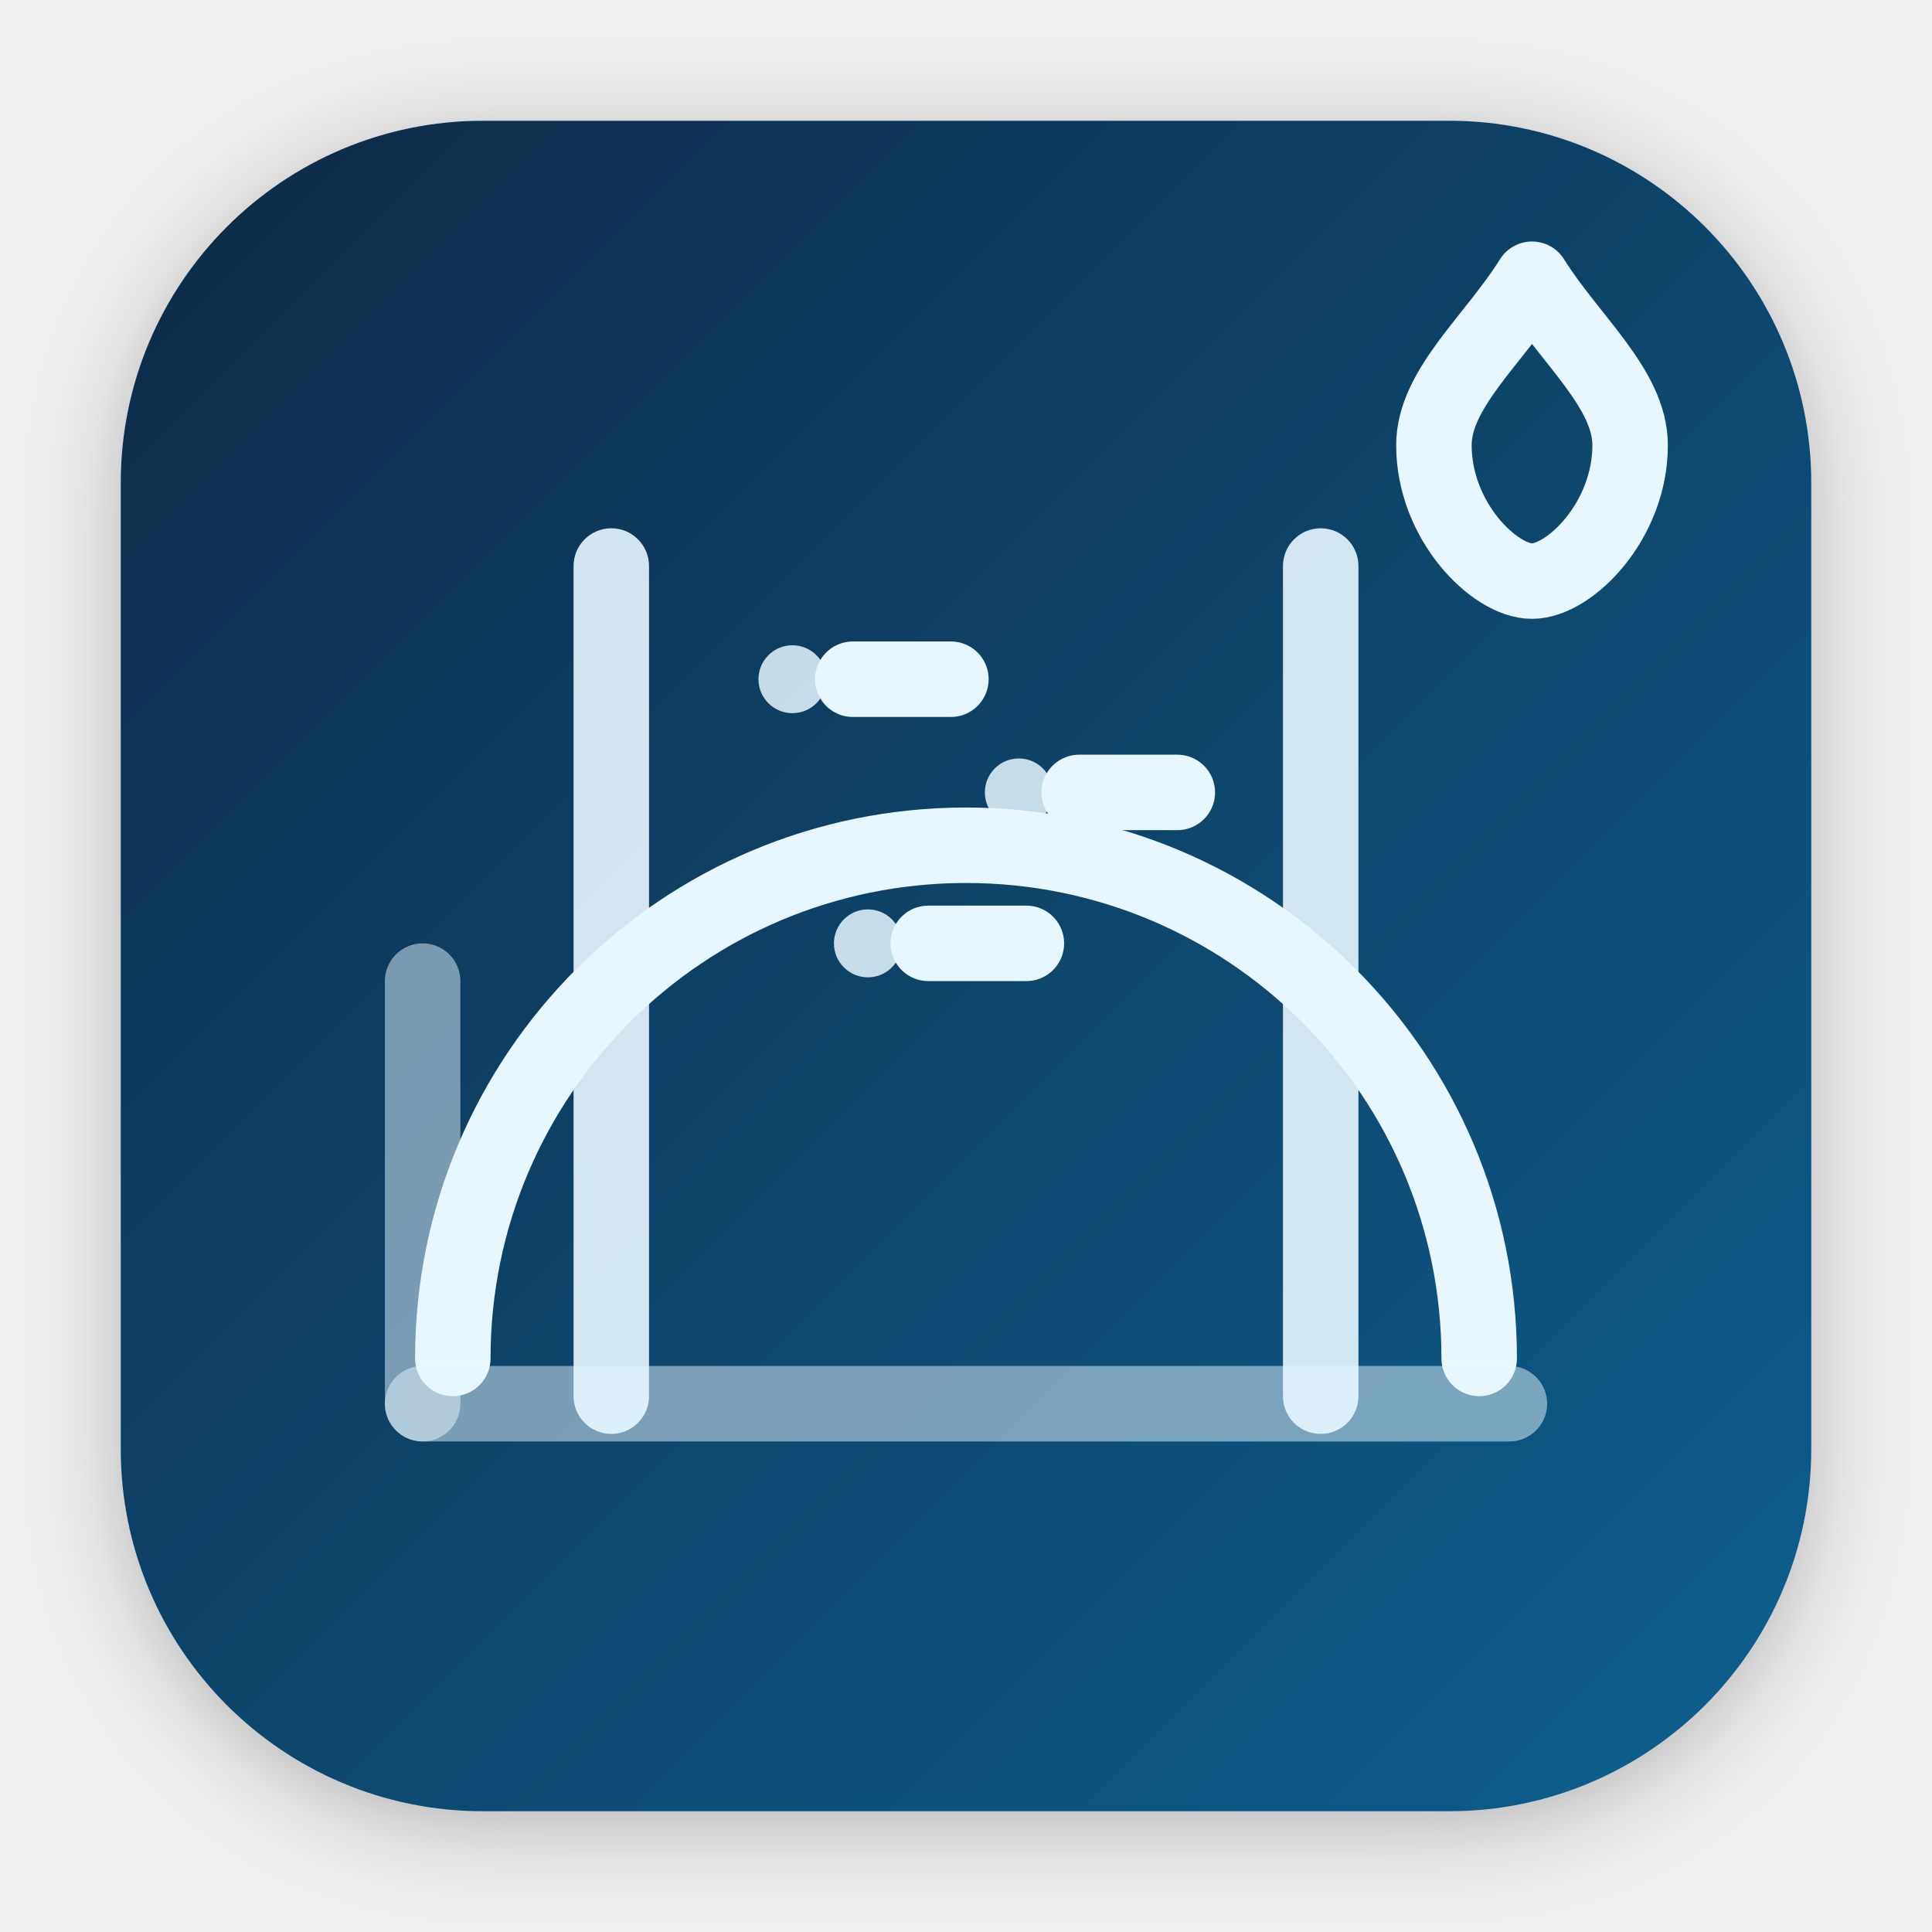
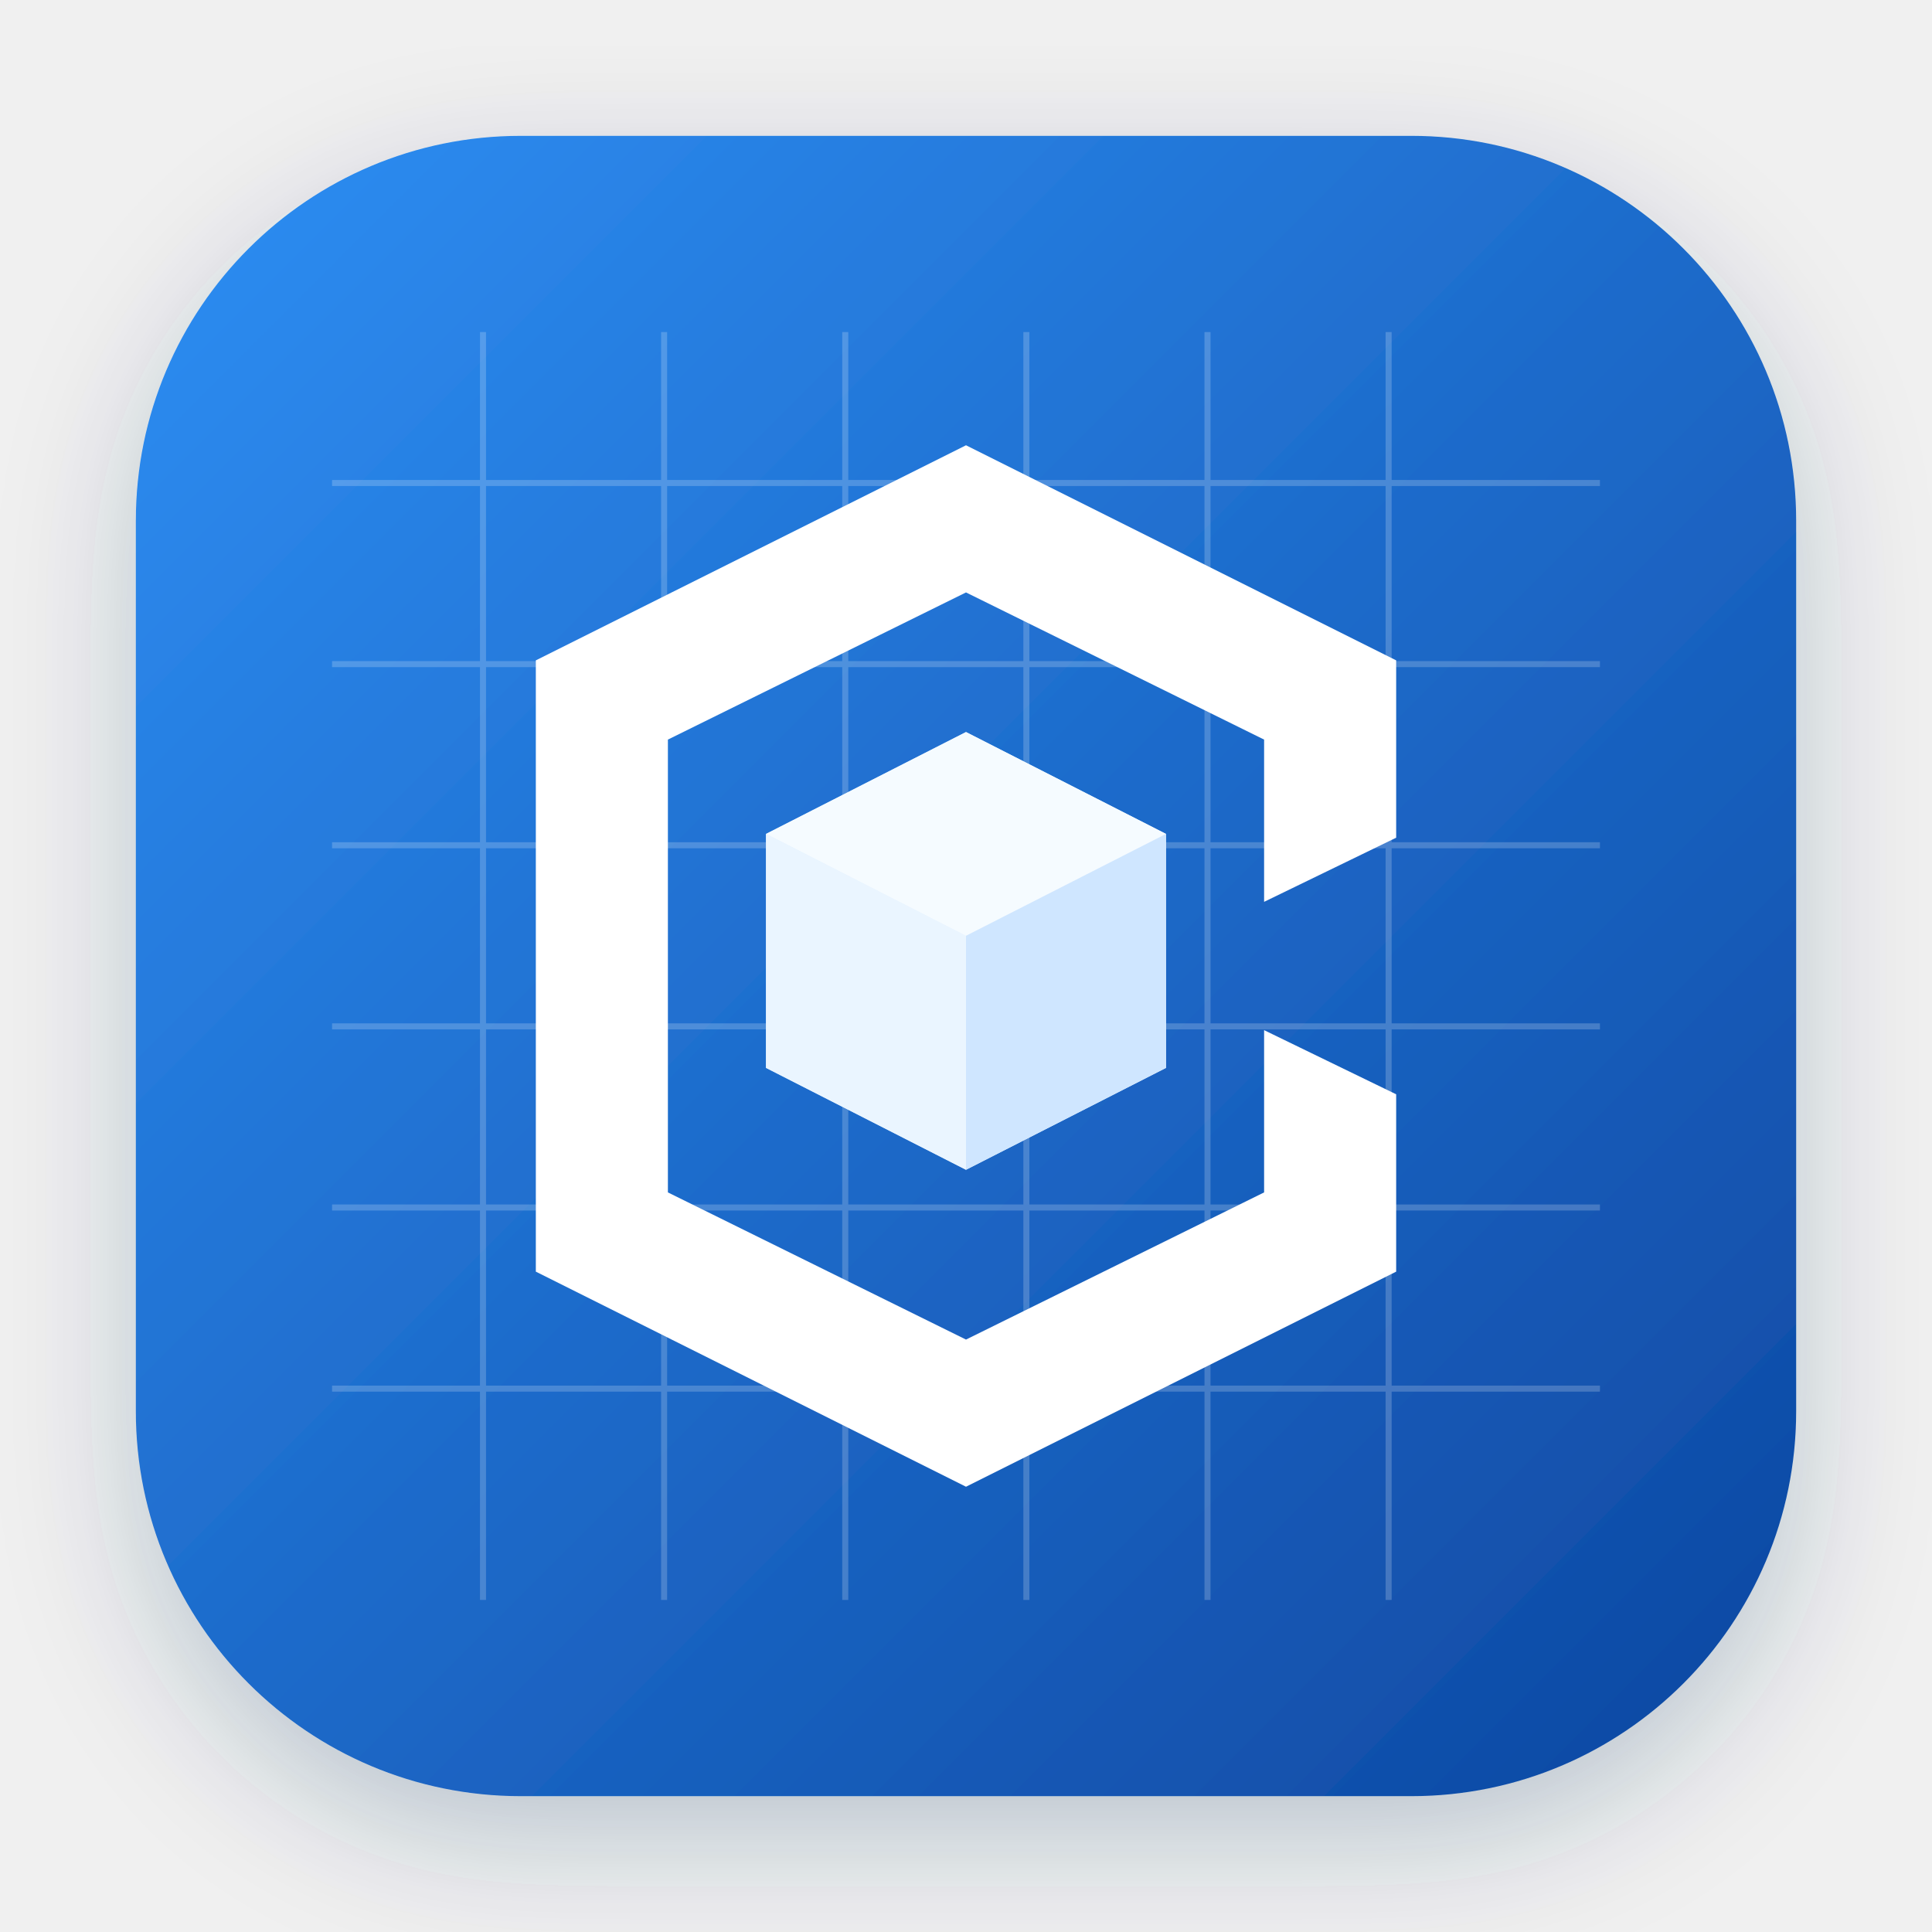
- <svg xmlns="http://www.w3.org/2000/svg" width="1024" height="1024" viewBox="0 0 1024 1024">
+ <svg xmlns="http://www.w3.org/2000/svg" width="512" height="512" viewBox="0 0 512 512">
  <defs>
    <linearGradient id="bg" x1="0" y1="0" x2="1" y2="1">
-       <stop offset="0%" stop-color="#0E2A47" />
-       <stop offset="100%" stop-color="#0E5F8F" />
+       <stop offset="0%" stop-color="#2E8EF3" />
+       <stop offset="100%" stop-color="#0D47A1" />
    </linearGradient>
-     <filter id="softShadow" x="-20%" y="-20%" width="140%" height="140%">
-       <feDropShadow dx="0" dy="8" stdDeviation="24" flood-color="#000" flood-opacity="0.25" />
+     <linearGradient id="cube" x1="0" y1="0" x2="1" y2="1">
+       <stop offset="0%" stop-color="#D7ECFF" />
+       <stop offset="100%" stop-color="#FFFFFF" />
+     </linearGradient>
+     <filter id="shadow" x="-20%" y="-20%" width="140%" height="140%">
+       <feDropShadow dx="0" dy="12" stdDeviation="18" flood-color="#0D2F5E" flood-opacity="0.22" />
    </filter>
-     <style>
-       .tile{fill:url(#bg);}
-       .stroke{fill:none;stroke:#E8F7FF;stroke-width:40;stroke-linecap:round;stroke-linejoin:round}
-       .fill{fill:#E8F7FF}
-       .plate{fill:#E8F7FF;opacity:0.9}
-       .ion{fill:#E8F7FF;opacity:0.85}
-     </style>
  </defs>
-   <rect x="64" y="64" width="896" height="896" rx="192" class="tile" filter="url(#softShadow)" />
-   <rect x="304" y="280" width="40" height="480" rx="20" class="plate" />
-   <rect x="680" y="280" width="40" height="480" rx="20" class="plate" />
+   <rect x="36" y="36" width="440" height="440" rx="102" fill="url(#bg)" filter="url(#shadow)" />
+   <g opacity="0.2" stroke="#FFFFFF" stroke-width="1.6" fill="none">
+     <path d="M88 128H424" />
+     <path d="M88 176H424" />
+     <path d="M88 224H424" />
+     <path d="M88 272H424" />
+     <path d="M88 320H424" />
+     <path d="M88 368H424" />
+     <path d="M128 88V424" />
+     <path d="M176 88V424" />
+     <path d="M224 88V424" />
+     <path d="M272 88V424" />
+     <path d="M320 88V424" />
+     <path d="M368 88V424" />
+   </g>
  <g>
-     <circle cx="420" cy="360" r="18" class="ion" />
-     <path d="M 452 360 L 504 360" class="stroke" />
-     <circle cx="540" cy="420" r="18" class="ion" />
-     <path d="M 572 420 L 624 420" class="stroke" />
-     <circle cx="460" cy="500" r="18" class="ion" />
-     <path d="M 492 500 L 544 500" class="stroke" />
+     <path d="M142 175L256 118L370 175V222L335 239V196L256 157L177 196V316L256 355L335 316V273L370 290V337L256 394L142 337Z" fill="#FFFFFF" />
+     <path d="M256 194L309 221V283L256 310L203 283V221Z" fill="url(#cube)" />
+     <path d="M256 194L309 221L256 248L203 221Z" fill="#F5FBFF" />
+     <path d="M256 248L309 221V283L256 310Z" fill="#CFE6FF" />
+     <path d="M256 248L203 221V283L256 310Z" fill="#EAF5FF" />
  </g>
-   <path d="M 240 720 A 272 272 0 0 1 784 720" class="stroke" />
-   <path d="M 224 744 L 800 744" class="stroke" opacity="0.5" />
-   <path d="M 224 744 L 224 520" class="stroke" opacity="0.5" />
-   <path d="M 760 236 C 760 206 792 180 812 148 C 832 180 864 206 864 236 C 864 276 832 308 812 308 C 792 308 760 276 760 236 Z" class="stroke" />
</svg>
